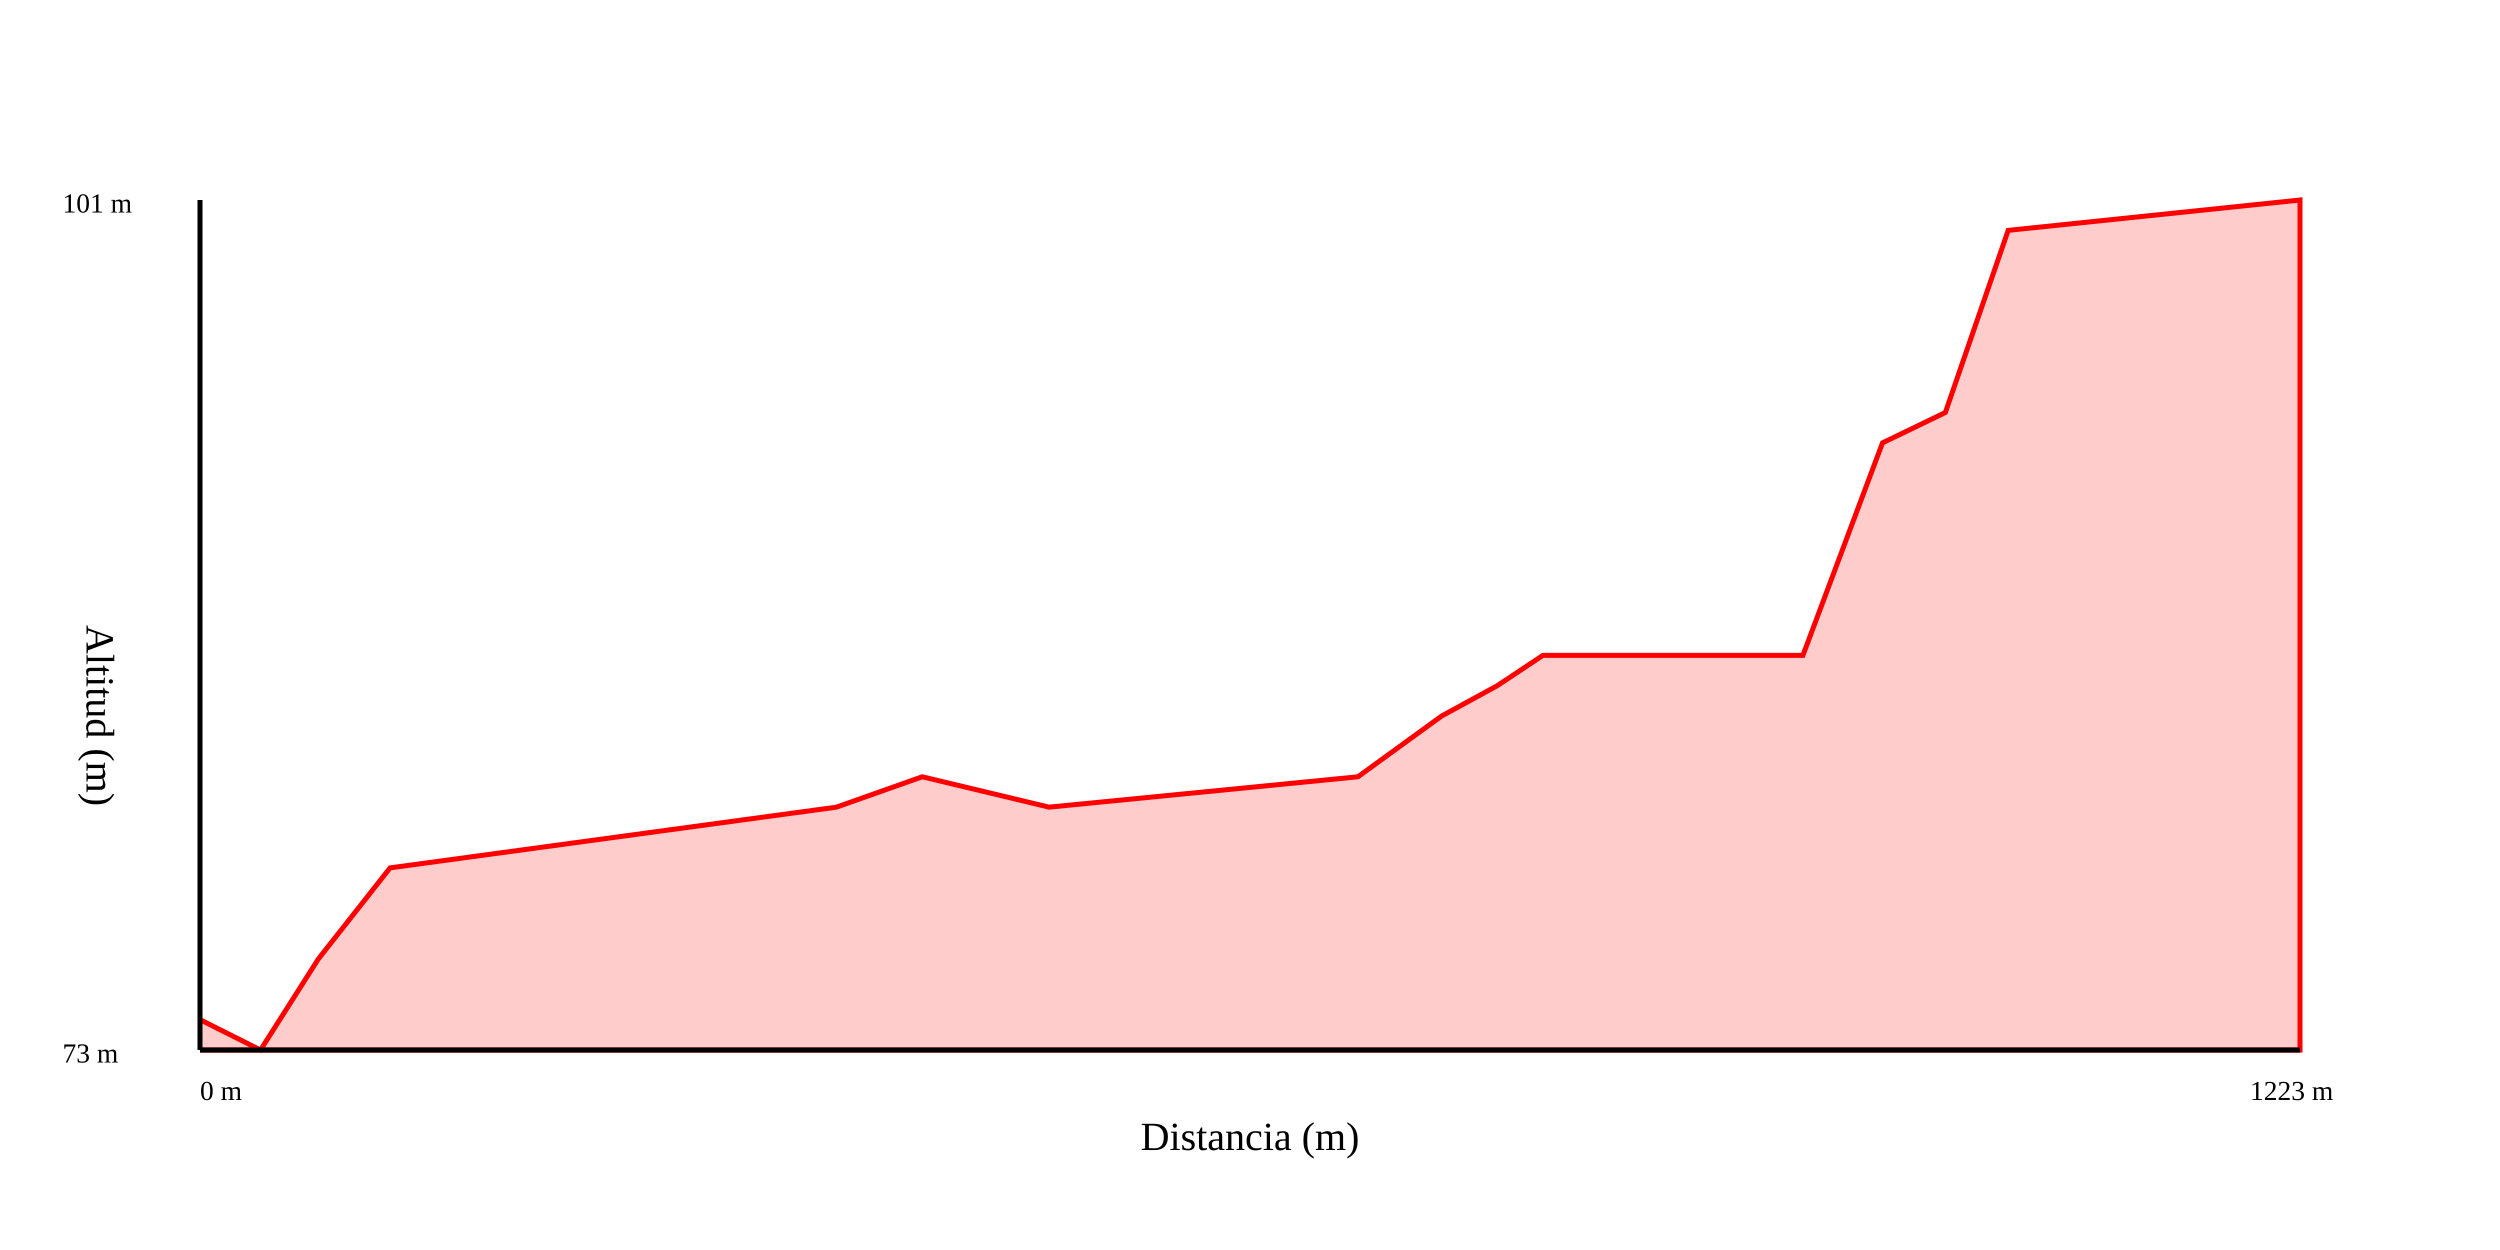
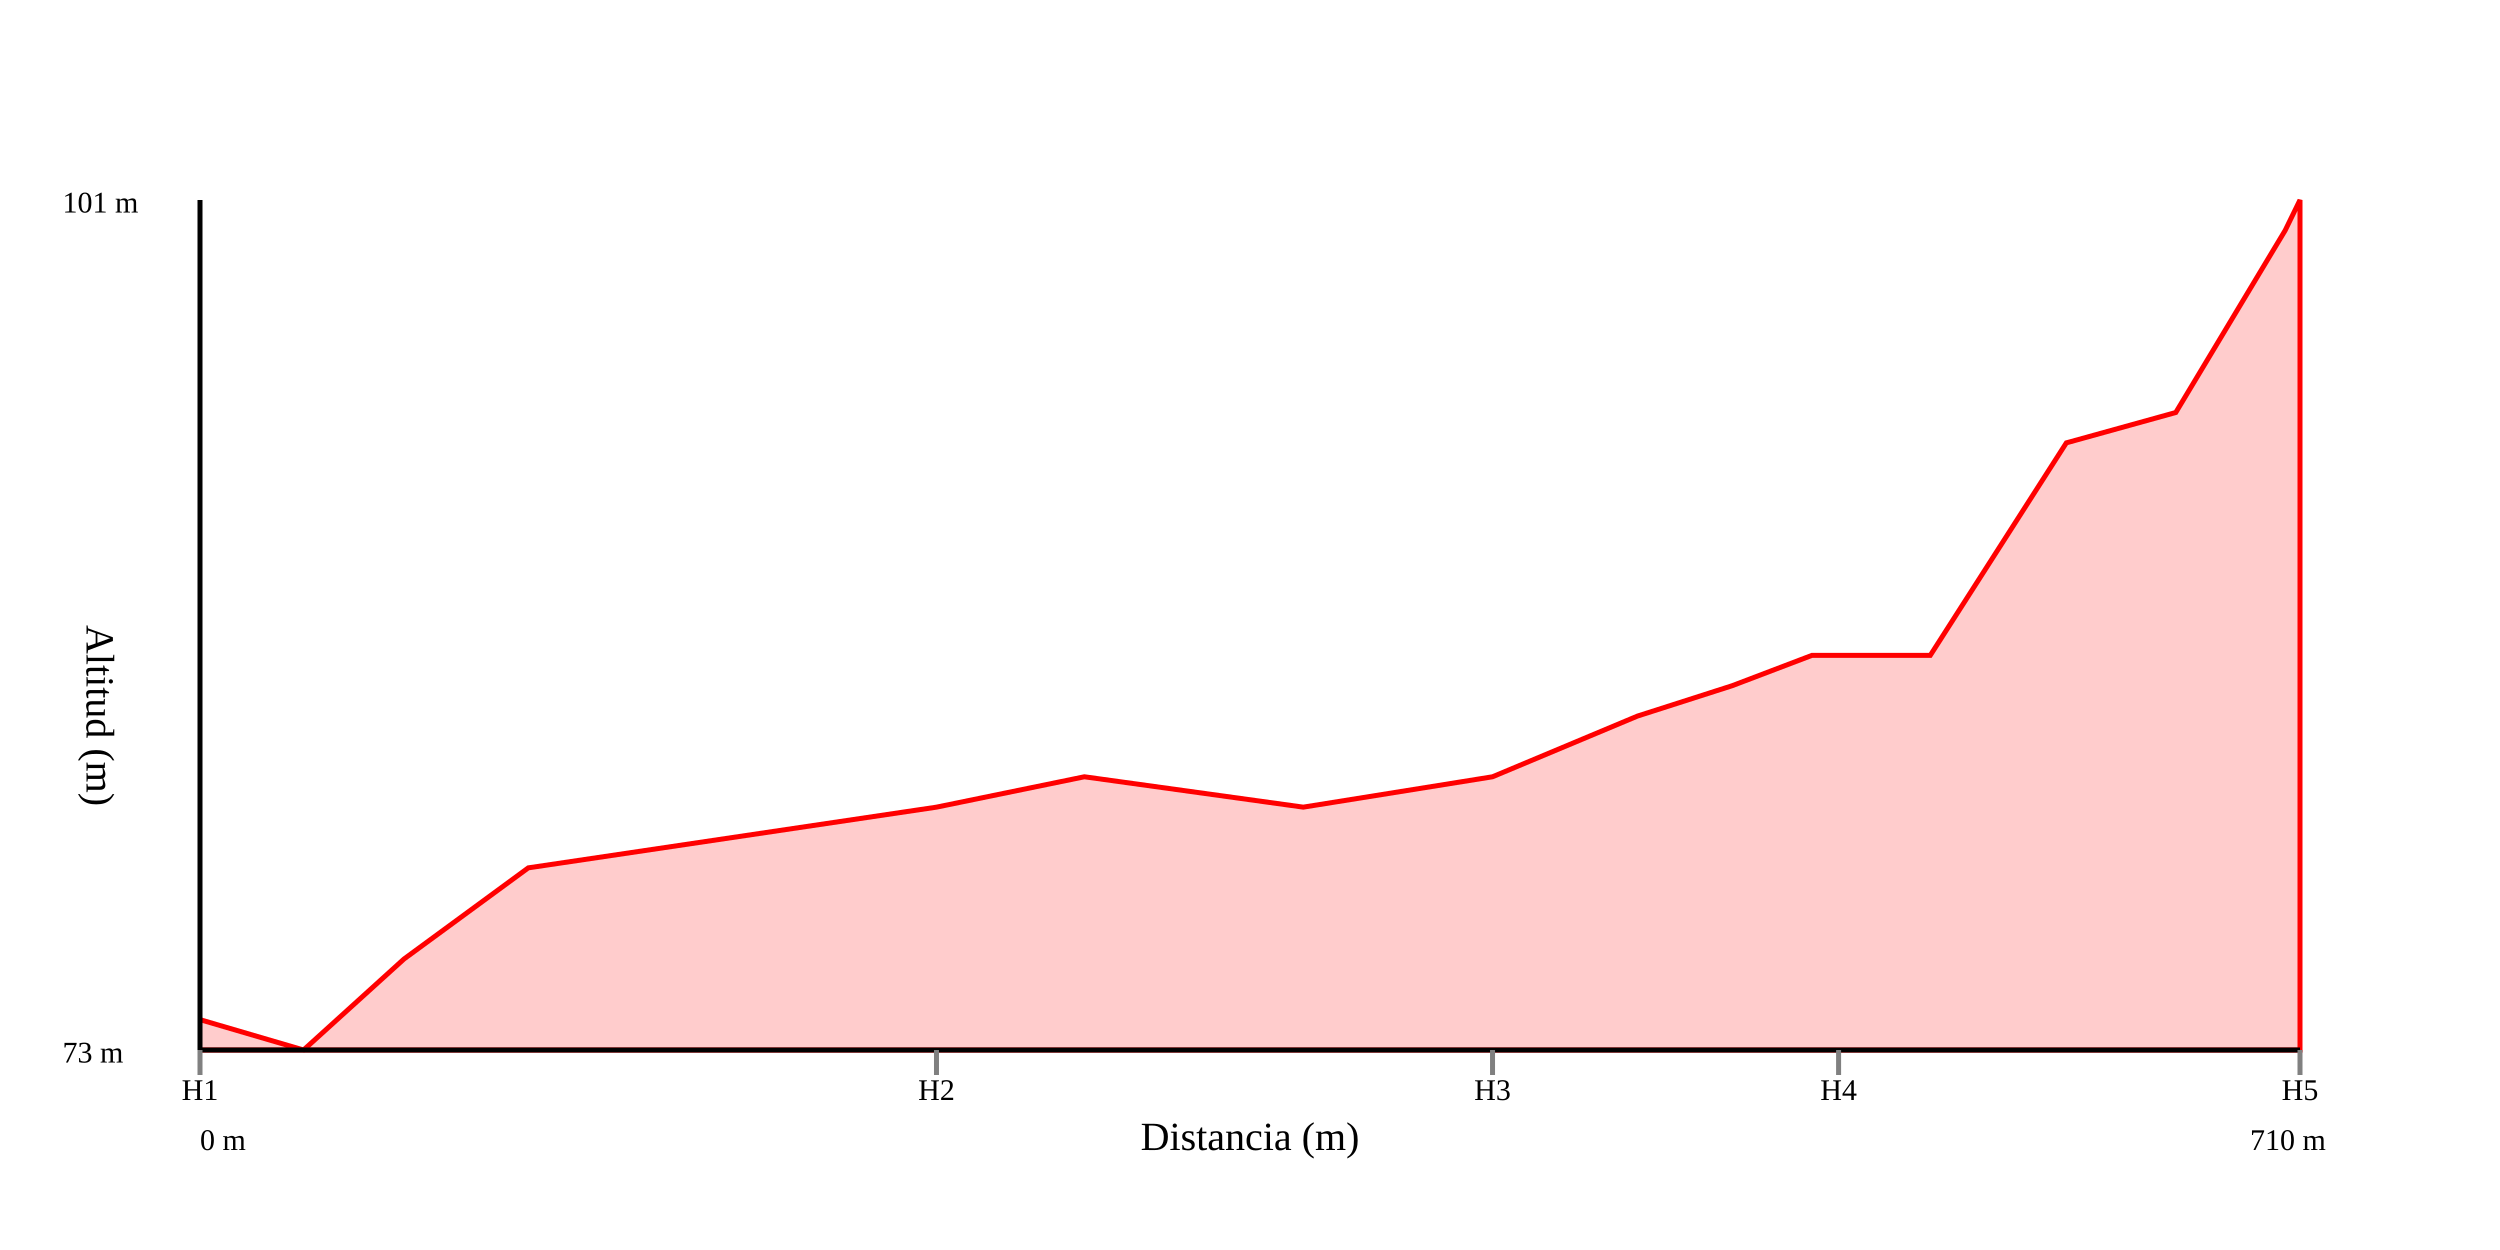
<svg xmlns="http://www.w3.org/2000/svg" width="1000" height="500" viewBox="0 0 1000 500">
-   <polyline points="80.00,407.86 80.00,407.86 104.20,420.00 127.35,383.57 156.04,347.14 334.55,322.86 368.88,310.71 419.59,322.86 543.17,310.71 576.62,286.43 598.87,274.29 617.17,262.14 699.56,262.14 721.17,262.14 753.01,177.14 778.14,165.00 803.28,92.14 920.00,80.00 920.00,420.00 80.00,420.00" stroke="red" fill="#ffcccc" stroke-width="2" />
+   <polyline points="80.00,407.86 80.00,407.86 121.41,420.00 161.63,383.57 211.32,347.14 374.59,322.86 433.75,310.71 521.30,322.86 597.01,310.71 654.99,286.43 692.85,274.29 724.79,262.14 735.44,262.14 772.11,262.14 826.54,177.14 870.31,165.00 914.08,92.14 920.00,80.00 920.00,420.00 80.00,420.00" stroke="red" fill="#ffcccc" stroke-width="2" />
  <line x1="80.0" y1="420.0" x2="920.0" y2="420.0" stroke="black" stroke-width="2" />
  <line x1="80.0" y1="420.0" x2="80.0" y2="80.0" stroke="black" stroke-width="2" />
-   <text x="80.0" y="440.0" font-size="11">0 m</text>
-   <text x="900.0" y="440.0" font-size="11">1223 m</text>
-   <text x="25.0" y="425.0" font-size="11">73 m</text>
-   <text x="25.0" y="85.0" font-size="11">101 m</text>
+   <text x="80.0" y="460.0" font-size="12">0 m</text>
+   <text x="900.0" y="460.0" font-size="12">710 m</text>
+   <text x="25.0" y="425.0" font-size="12">73 m</text>
+   <text x="25.0" y="85.0" font-size="12">101 m</text>
  <text x="500.0" y="460.0" font-size="16" style="text-anchor: middle;">Distancia (m)</text>
  <text x="40.0" y="250.0" font-size="16" style="writing-mode: tb; glyph-orientation-vertical: 0;">Altitud (m)</text>
+   <line x1="80.0" y1="420.0" x2="80.0" y2="430.0" stroke="gray" stroke-width="2" />
+   <text x="80.0" y="440.0" font-size="12" style="text-anchor: middle;">H1</text>
+   <line x1="374.592" y1="420.0" x2="374.592" y2="430.0" stroke="gray" stroke-width="2" />
+   <text x="374.592" y="440.0" font-size="12" style="text-anchor: middle;">H2</text>
+   <line x1="597.014" y1="420.0" x2="597.014" y2="430.0" stroke="gray" stroke-width="2" />
+   <text x="597.014" y="440.0" font-size="12" style="text-anchor: middle;">H3</text>
+   <line x1="735.437" y1="420.0" x2="735.437" y2="430.0" stroke="gray" stroke-width="2" />
+   <text x="735.437" y="440.0" font-size="12" style="text-anchor: middle;">H4</text>
+   <line x1="920.0" y1="420.0" x2="920.0" y2="430.0" stroke="gray" stroke-width="2" />
+   <text x="920.0" y="440.0" font-size="12" style="text-anchor: middle;">H5</text>
</svg>
